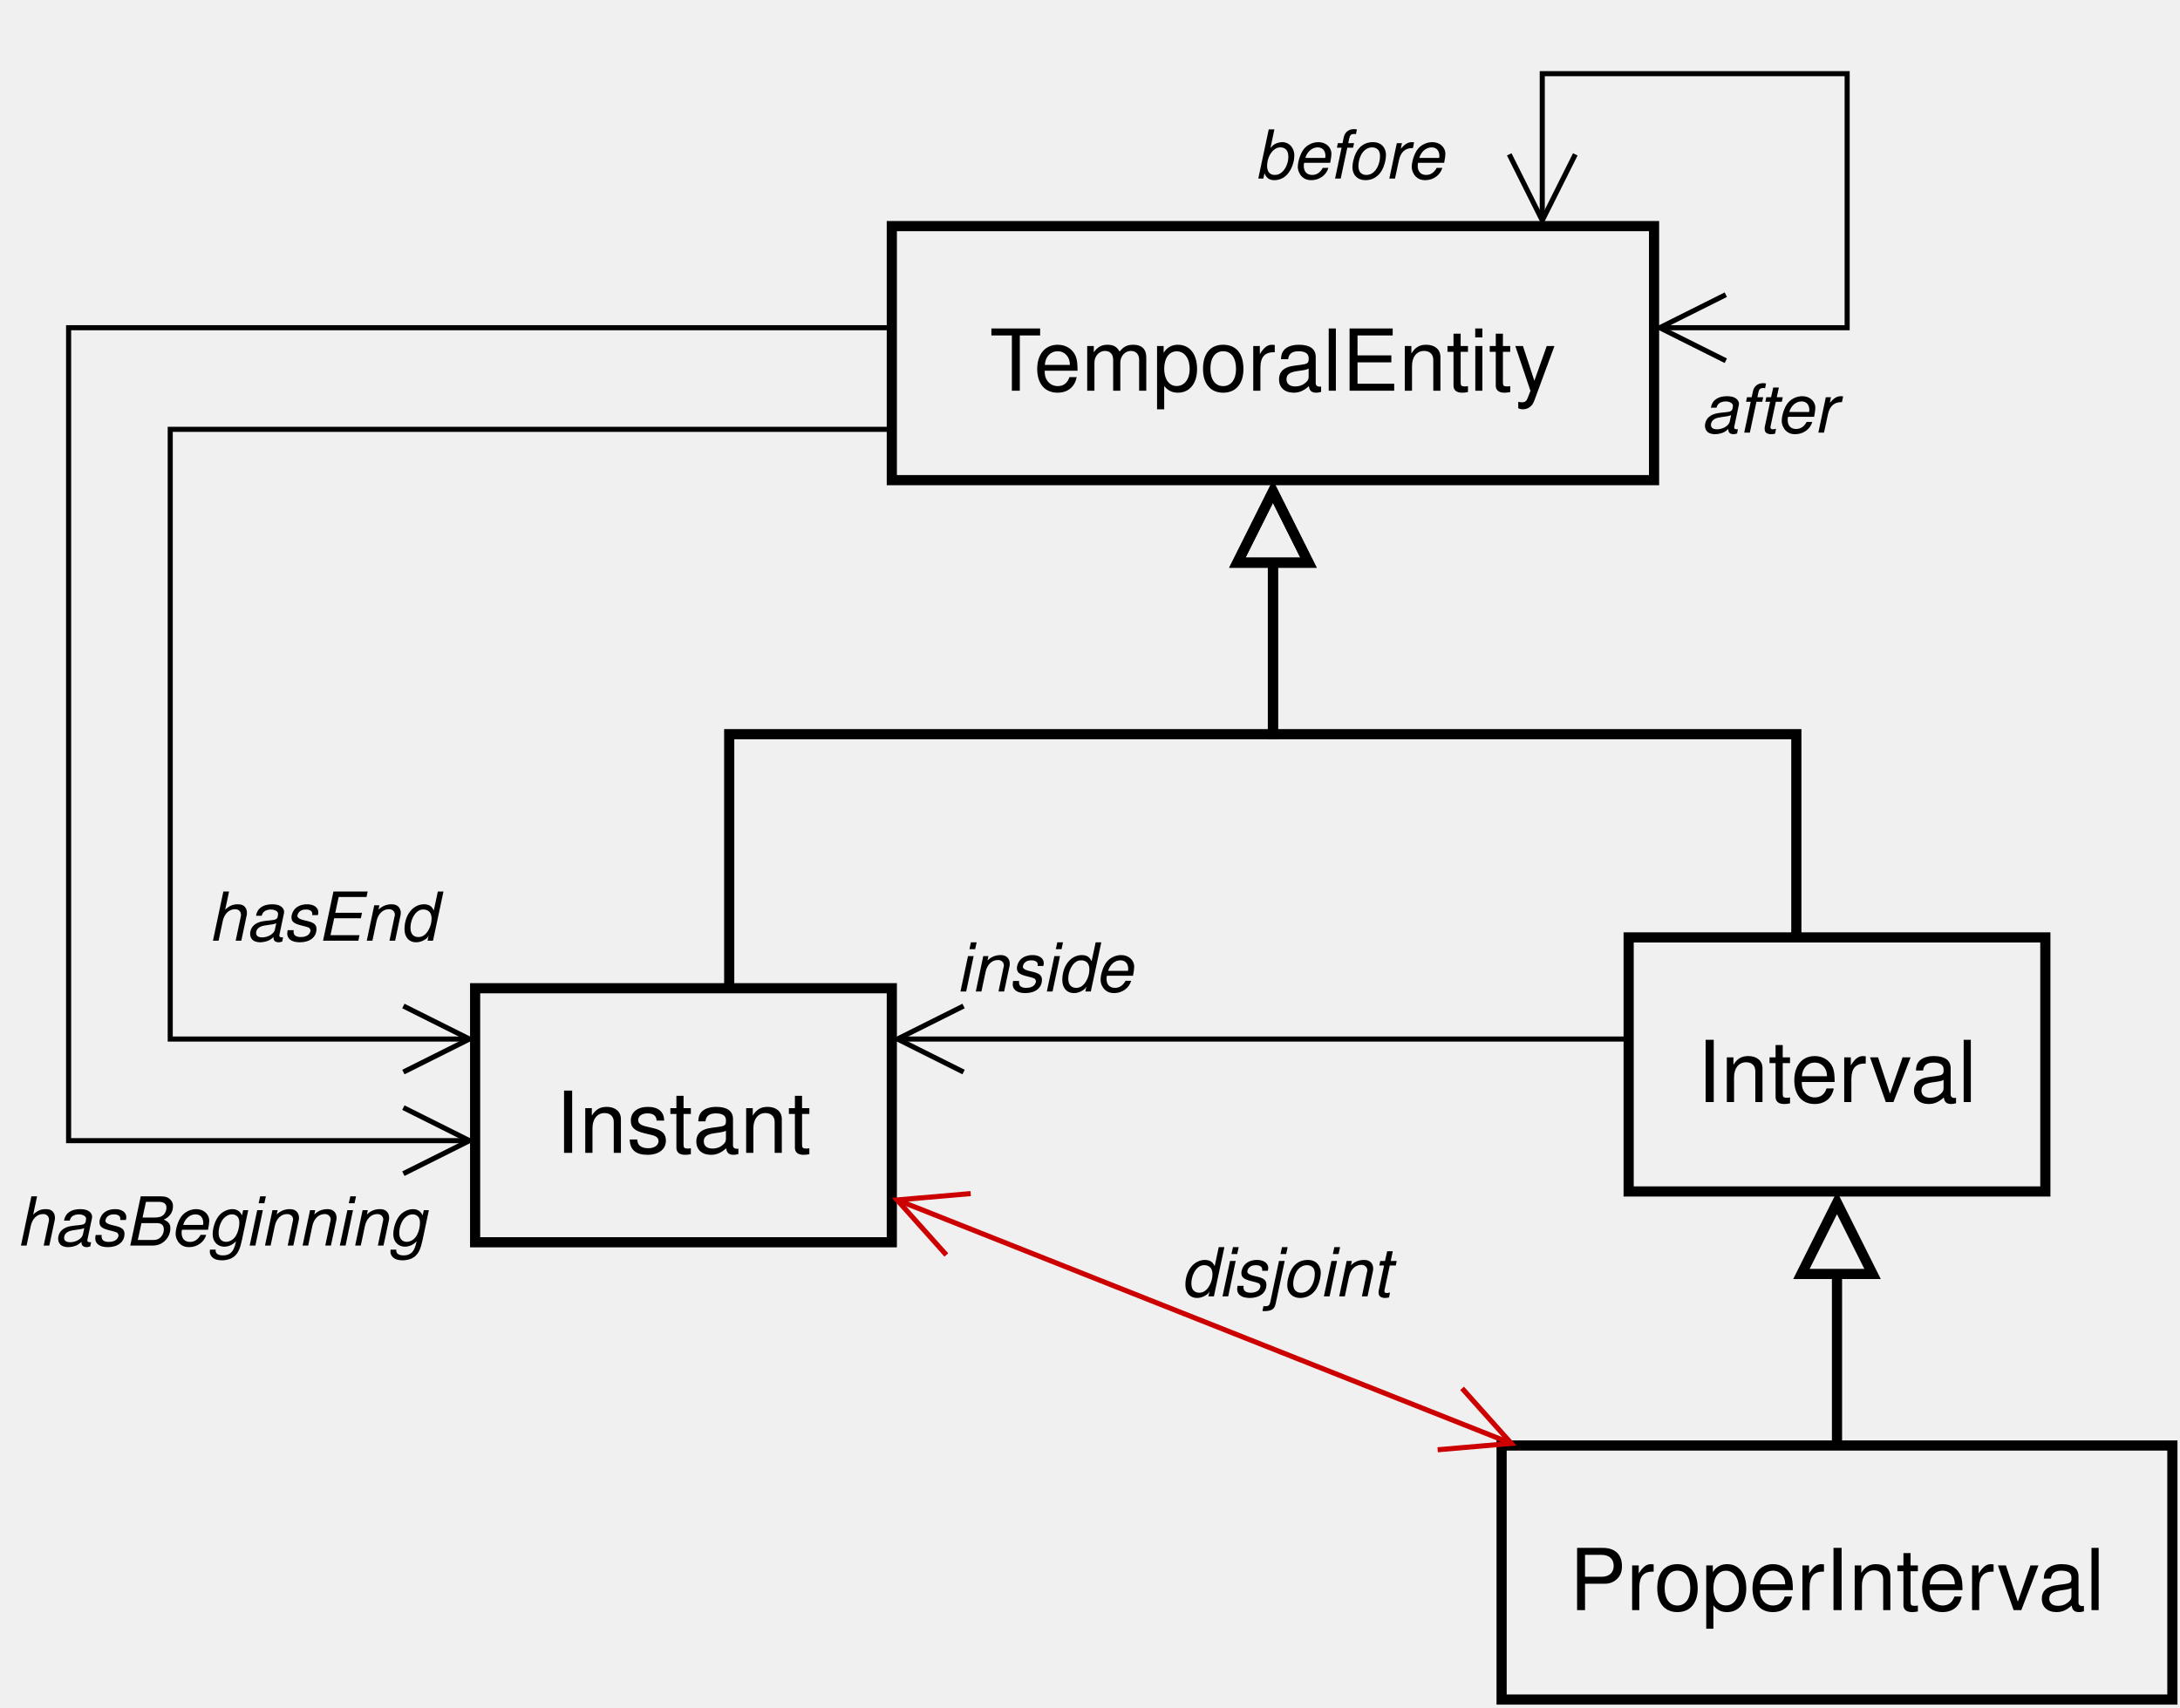
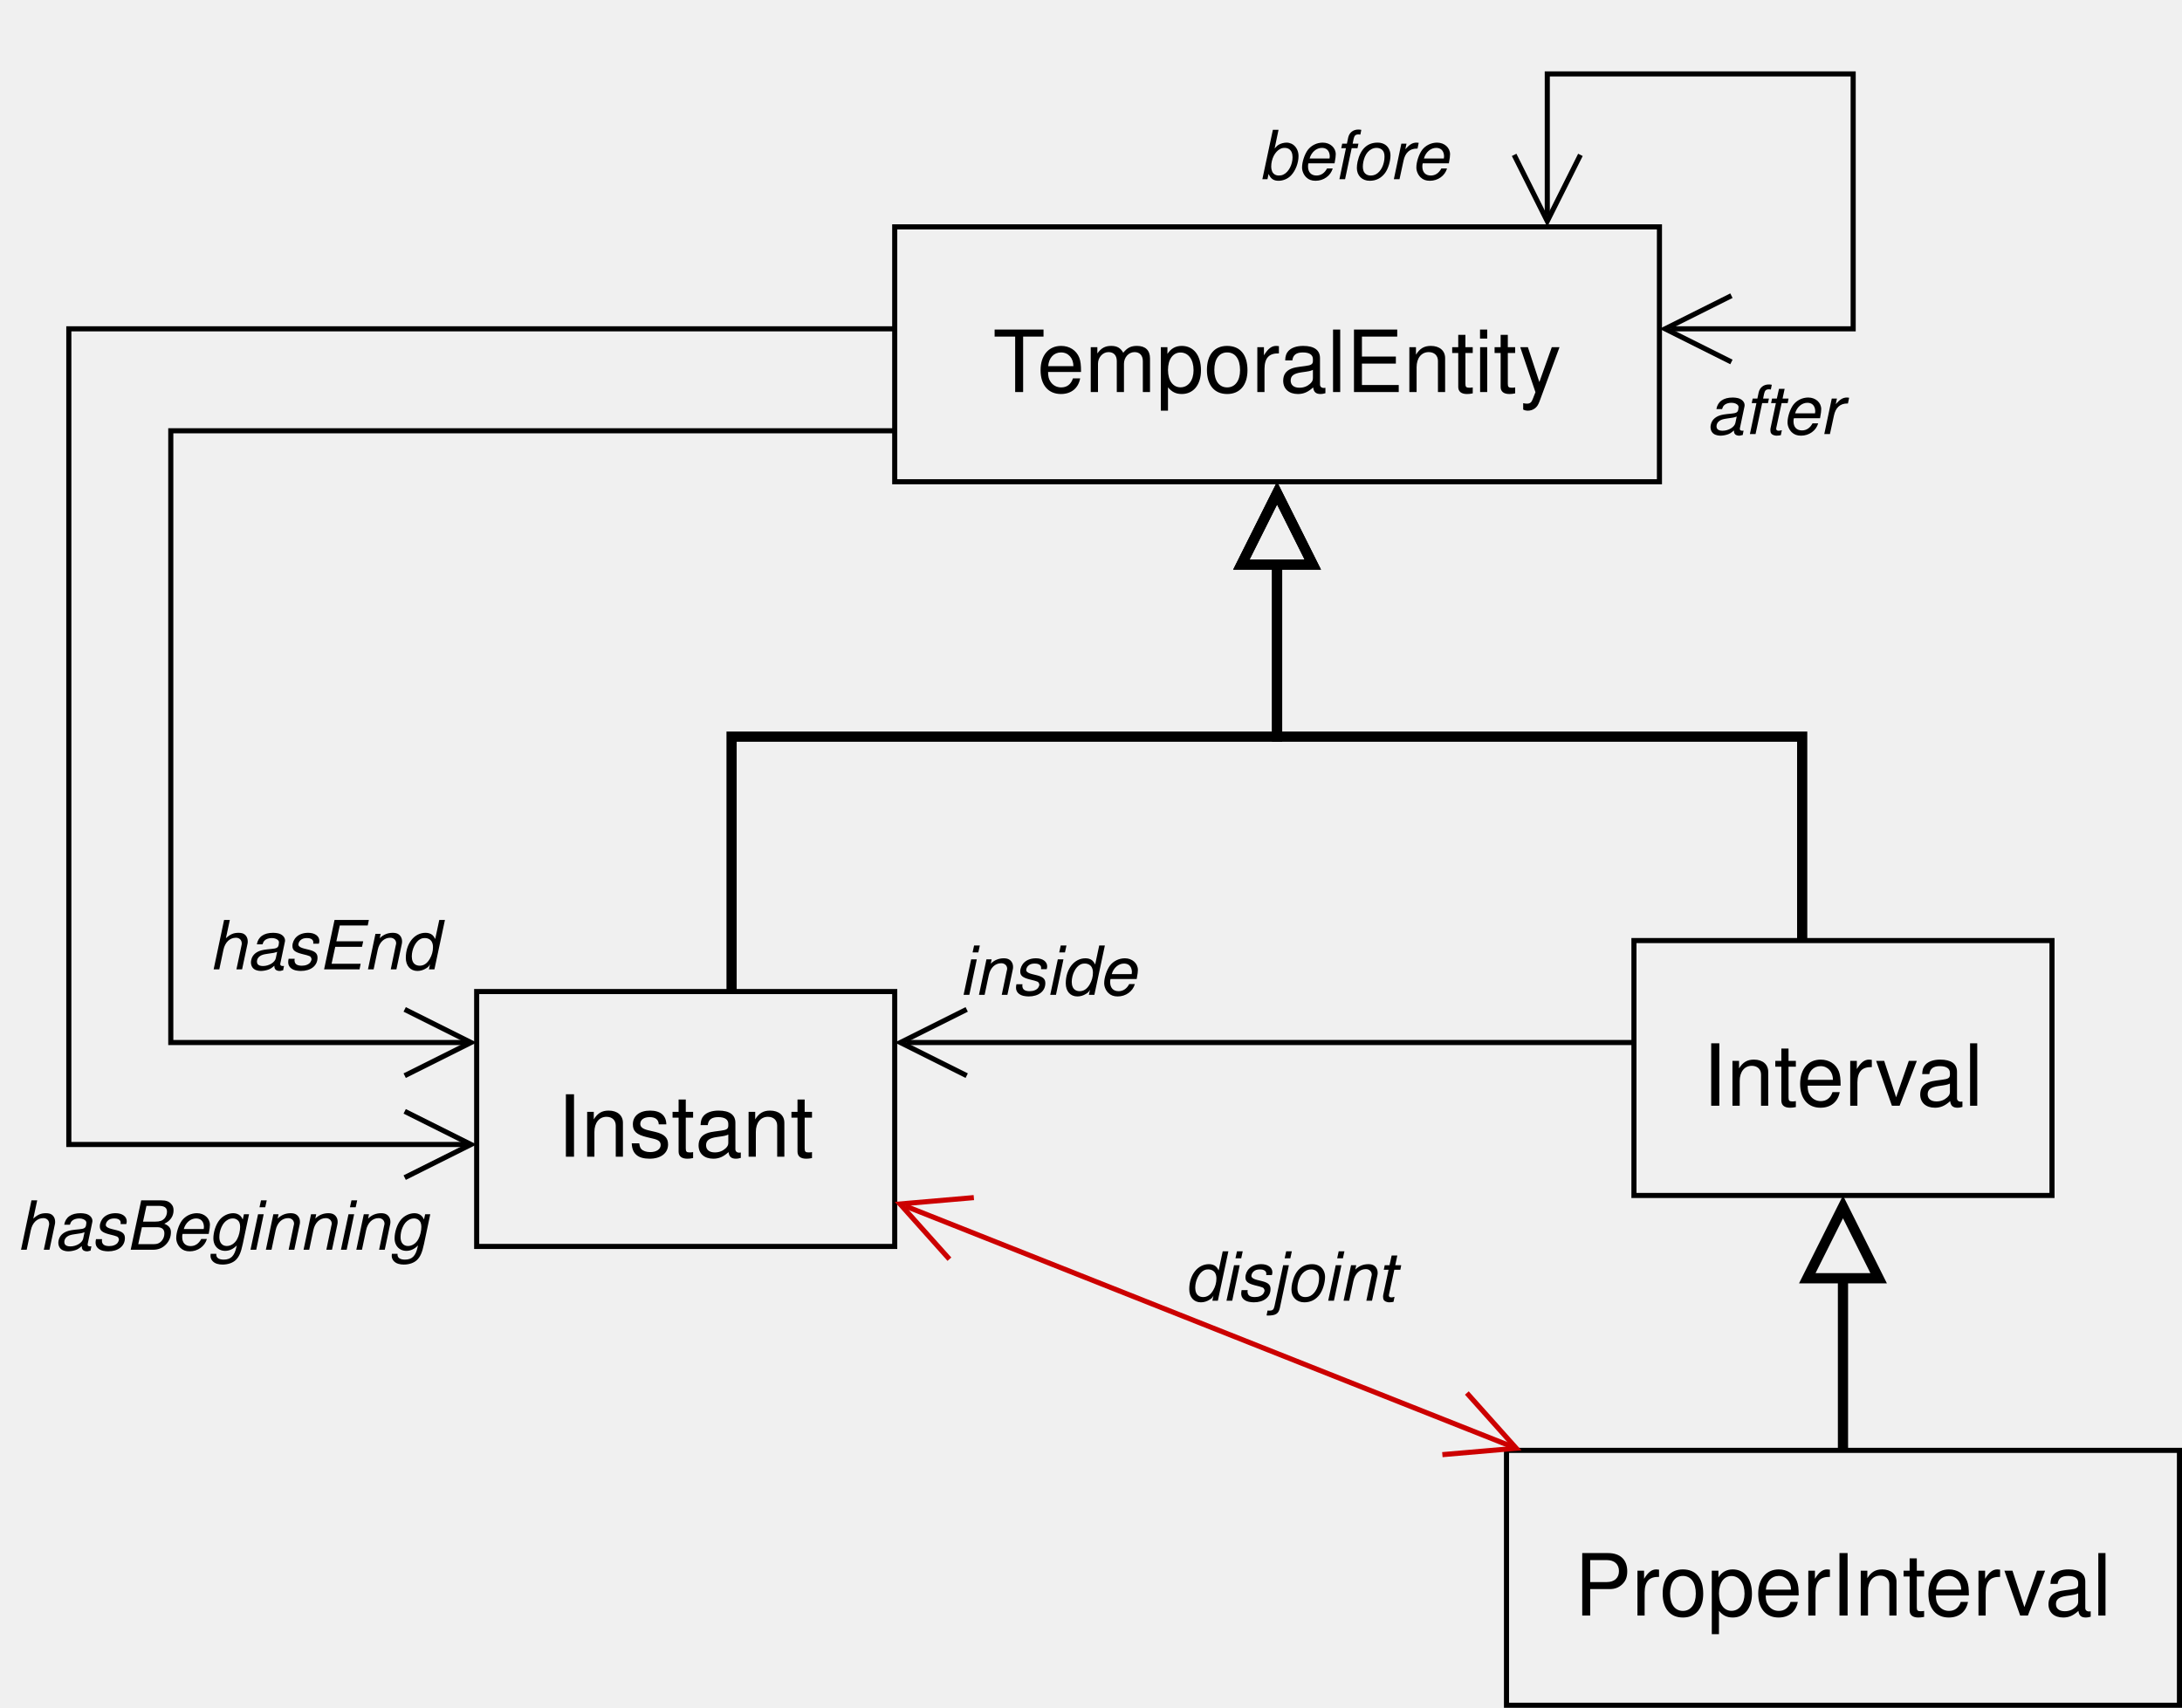
- <svg xmlns="http://www.w3.org/2000/svg" style="background: transparent; background-color: transparent; color-scheme: light dark;" version="1.1" width="429px" height="336px" viewBox="-0.5 -0.5 429 336" content="&lt;mxfile host=&quot;Electron&quot; agent=&quot;Mozilla/5.0 (Windows NT 10.0; Win64; x64) AppleWebKit/537.36 (KHTML, like Gecko) draw.io/28.0.4 Chrome/138.0.72.97 Electron/37.2.1 Safari/537.36&quot; version=&quot;28.0.4&quot;&gt;&#10;  &lt;diagram name=&quot;Page-1&quot; id=&quot;WicZqBydZHBSA76qrlBw&quot;&gt;&#10;    &lt;mxGraphModel dx=&quot;713&quot; dy=&quot;603&quot; grid=&quot;1&quot; gridSize=&quot;10&quot; guides=&quot;1&quot; tooltips=&quot;1&quot; connect=&quot;1&quot; arrows=&quot;1&quot; fold=&quot;1&quot; page=&quot;1&quot; pageScale=&quot;1&quot; pageWidth=&quot;1169&quot; pageHeight=&quot;827&quot; math=&quot;0&quot; shadow=&quot;0&quot;&gt;&#10;      &lt;root&gt;&#10;        &lt;mxCell id=&quot;0&quot; /&gt;&#10;        &lt;mxCell id=&quot;1&quot; parent=&quot;0&quot; /&gt;&#10;        &lt;mxCell id=&quot;1qySDloCK5udCBZs0a1R-1&quot; value=&quot;TemporalEntity&quot; style=&quot;html=1;overflow=block;blockSpacing=1;whiteSpace=wrap;fontSize=16.8;fontColor=default;align=center;spacing=0;strokeOpacity=100;fillColor=none;strokeWidth=2;strokeColor=default;convertToSvg=1;&quot; parent=&quot;1&quot; vertex=&quot;1&quot;&gt;&#10;          &lt;mxGeometry x=&quot;262&quot; y=&quot;140&quot; width=&quot;150&quot; height=&quot;50&quot; as=&quot;geometry&quot; /&gt;&#10;        &lt;/mxCell&gt;&#10;        &lt;mxCell id=&quot;1qySDloCK5udCBZs0a1R-2&quot; value=&quot;Instant&quot; style=&quot;html=1;overflow=block;blockSpacing=1;whiteSpace=wrap;fontSize=16.8;fontColor=default;align=center;spacing=0;strokeOpacity=100;fillColor=none;strokeWidth=2;strokeColor=default;convertToSvg=1;&quot; parent=&quot;1&quot; vertex=&quot;1&quot;&gt;&#10;          &lt;mxGeometry x=&quot;180&quot; y=&quot;290&quot; width=&quot;82&quot; height=&quot;50&quot; as=&quot;geometry&quot; /&gt;&#10;        &lt;/mxCell&gt;&#10;        &lt;mxCell id=&quot;1qySDloCK5udCBZs0a1R-3&quot; value=&quot;&quot; style=&quot;html=1;jettySize=18;whiteSpace=wrap;fontSize=13;strokeColor=default;strokeOpacity=100;fixDash=1;strokeWidth=2;rounded=0;startArrow=none;endArrow=block;lucidId=XvNQ3zJcAKRb;endFill=0;endSize=12;fontColor=default;convertToSvg=1;edgeStyle=orthogonalEdgeStyle;&quot; parent=&quot;1&quot; source=&quot;1qySDloCK5udCBZs0a1R-2&quot; target=&quot;1qySDloCK5udCBZs0a1R-1&quot; edge=&quot;1&quot;&gt;&#10;          &lt;mxGeometry width=&quot;100&quot; height=&quot;100&quot; relative=&quot;1&quot; as=&quot;geometry&quot;&gt;&#10;            &lt;Array as=&quot;points&quot;&gt;&#10;              &lt;mxPoint x=&quot;230&quot; y=&quot;240&quot; /&gt;&#10;              &lt;mxPoint x=&quot;337&quot; y=&quot;240&quot; /&gt;&#10;            &lt;/Array&gt;&#10;            &lt;mxPoint x=&quot;425&quot; y=&quot;380&quot; as=&quot;sourcePoint&quot; /&gt;&#10;            &lt;mxPoint x=&quot;507&quot; y=&quot;300&quot; as=&quot;targetPoint&quot; /&gt;&#10;          &lt;/mxGeometry&gt;&#10;        &lt;/mxCell&gt;&#10;        &lt;mxCell id=&quot;1qySDloCK5udCBZs0a1R-4&quot; value=&quot;Interval&quot; style=&quot;html=1;overflow=block;blockSpacing=1;whiteSpace=wrap;fontSize=16.8;fontColor=default;align=center;spacing=0;strokeOpacity=100;fillColor=none;strokeWidth=2;strokeColor=default;convertToSvg=1;&quot; parent=&quot;1&quot; vertex=&quot;1&quot;&gt;&#10;          &lt;mxGeometry x=&quot;407&quot; y=&quot;280&quot; width=&quot;82&quot; height=&quot;50&quot; as=&quot;geometry&quot; /&gt;&#10;        &lt;/mxCell&gt;&#10;        &lt;mxCell id=&quot;1qySDloCK5udCBZs0a1R-5&quot; value=&quot;ProperInterval&quot; style=&quot;html=1;overflow=block;blockSpacing=1;whiteSpace=wrap;fontSize=16.8;fontColor=default;align=center;spacing=0;strokeOpacity=100;fillColor=none;strokeWidth=2;strokeColor=default;convertToSvg=1;&quot; parent=&quot;1&quot; vertex=&quot;1&quot;&gt;&#10;          &lt;mxGeometry x=&quot;382&quot; y=&quot;380&quot; width=&quot;132&quot; height=&quot;50&quot; as=&quot;geometry&quot; /&gt;&#10;        &lt;/mxCell&gt;&#10;        &lt;mxCell id=&quot;1qySDloCK5udCBZs0a1R-6&quot; value=&quot;&quot; style=&quot;html=1;jettySize=18;whiteSpace=wrap;fontSize=13;strokeColor=default;strokeOpacity=100;fixDash=1;strokeWidth=2;rounded=0;startArrow=none;endArrow=block;lucidId=XvNQ3zJcAKRb;endFill=0;endSize=12;fontColor=default;convertToSvg=1;edgeStyle=orthogonalEdgeStyle;&quot; parent=&quot;1&quot; source=&quot;1qySDloCK5udCBZs0a1R-4&quot; target=&quot;1qySDloCK5udCBZs0a1R-1&quot; edge=&quot;1&quot;&gt;&#10;          &lt;mxGeometry width=&quot;100&quot; height=&quot;100&quot; relative=&quot;1&quot; as=&quot;geometry&quot;&gt;&#10;            &lt;Array as=&quot;points&quot;&gt;&#10;              &lt;mxPoint x=&quot;440&quot; y=&quot;240&quot; /&gt;&#10;              &lt;mxPoint x=&quot;337&quot; y=&quot;240&quot; /&gt;&#10;            &lt;/Array&gt;&#10;            &lt;mxPoint x=&quot;300&quot; y=&quot;610&quot; as=&quot;sourcePoint&quot; /&gt;&#10;            &lt;mxPoint x=&quot;404&quot; y=&quot;480&quot; as=&quot;targetPoint&quot; /&gt;&#10;          &lt;/mxGeometry&gt;&#10;        &lt;/mxCell&gt;&#10;        &lt;mxCell id=&quot;1qySDloCK5udCBZs0a1R-7&quot; value=&quot;&quot; style=&quot;html=1;jettySize=18;whiteSpace=wrap;fontSize=13;strokeColor=default;strokeOpacity=100;fixDash=1;strokeWidth=2;rounded=0;startArrow=none;endArrow=block;lucidId=XvNQ3zJcAKRb;endFill=0;endSize=12;fontColor=default;convertToSvg=1;&quot; parent=&quot;1&quot; source=&quot;1qySDloCK5udCBZs0a1R-5&quot; target=&quot;1qySDloCK5udCBZs0a1R-4&quot; edge=&quot;1&quot;&gt;&#10;          &lt;mxGeometry width=&quot;100&quot; height=&quot;100&quot; relative=&quot;1&quot; as=&quot;geometry&quot;&gt;&#10;            &lt;Array as=&quot;points&quot; /&gt;&#10;            &lt;mxPoint x=&quot;445&quot; y=&quot;440&quot; as=&quot;sourcePoint&quot; /&gt;&#10;            &lt;mxPoint x=&quot;355&quot; y=&quot;620&quot; as=&quot;targetPoint&quot; /&gt;&#10;          &lt;/mxGeometry&gt;&#10;        &lt;/mxCell&gt;&#10;        &lt;mxCell id=&quot;1qySDloCK5udCBZs0a1R-8&quot; value=&quot;&quot; style=&quot;endArrow=open;html=1;rounded=0;endFill=0;endSize=12;strokeWidth=1;edgeStyle=orthogonalEdgeStyle;&quot; parent=&quot;1&quot; source=&quot;1qySDloCK5udCBZs0a1R-1&quot; target=&quot;1qySDloCK5udCBZs0a1R-2&quot; edge=&quot;1&quot;&gt;&#10;          &lt;mxGeometry width=&quot;50&quot; height=&quot;50&quot; relative=&quot;1&quot; as=&quot;geometry&quot;&gt;&#10;            &lt;mxPoint x=&quot;530&quot; y=&quot;520&quot; as=&quot;sourcePoint&quot; /&gt;&#10;            &lt;mxPoint x=&quot;580&quot; y=&quot;470&quot; as=&quot;targetPoint&quot; /&gt;&#10;            &lt;Array as=&quot;points&quot;&gt;&#10;              &lt;mxPoint x=&quot;120&quot; y=&quot;180&quot; /&gt;&#10;              &lt;mxPoint x=&quot;120&quot; y=&quot;300&quot; /&gt;&#10;            &lt;/Array&gt;&#10;          &lt;/mxGeometry&gt;&#10;        &lt;/mxCell&gt;&#10;        &lt;mxCell id=&quot;1qySDloCK5udCBZs0a1R-9&quot; value=&quot;&quot; style=&quot;endArrow=open;html=1;rounded=0;endFill=0;endSize=12;strokeWidth=1;edgeStyle=orthogonalEdgeStyle;&quot; parent=&quot;1&quot; source=&quot;1qySDloCK5udCBZs0a1R-1&quot; target=&quot;1qySDloCK5udCBZs0a1R-2&quot; edge=&quot;1&quot;&gt;&#10;          &lt;mxGeometry width=&quot;50&quot; height=&quot;50&quot; relative=&quot;1&quot; as=&quot;geometry&quot;&gt;&#10;            &lt;mxPoint x=&quot;288&quot; y=&quot;590&quot; as=&quot;sourcePoint&quot; /&gt;&#10;            &lt;mxPoint x=&quot;199&quot; y=&quot;720&quot; as=&quot;targetPoint&quot; /&gt;&#10;            &lt;Array as=&quot;points&quot;&gt;&#10;              &lt;mxPoint x=&quot;100&quot; y=&quot;160&quot; /&gt;&#10;              &lt;mxPoint x=&quot;100&quot; y=&quot;320&quot; /&gt;&#10;            &lt;/Array&gt;&#10;          &lt;/mxGeometry&gt;&#10;        &lt;/mxCell&gt;&#10;        &lt;mxCell id=&quot;1qySDloCK5udCBZs0a1R-10&quot; value=&quot;&quot; style=&quot;endArrow=open;html=1;rounded=0;endFill=0;endSize=12;strokeWidth=1;edgeStyle=orthogonalEdgeStyle;startArrow=open;startFill=0;startSize=12;&quot; parent=&quot;1&quot; source=&quot;1qySDloCK5udCBZs0a1R-1&quot; target=&quot;1qySDloCK5udCBZs0a1R-1&quot; edge=&quot;1&quot;&gt;&#10;          &lt;mxGeometry width=&quot;50&quot; height=&quot;50&quot; relative=&quot;1&quot; as=&quot;geometry&quot;&gt;&#10;            &lt;mxPoint x=&quot;402&quot; y=&quot;690&quot; as=&quot;sourcePoint&quot; /&gt;&#10;            &lt;mxPoint x=&quot;300&quot; y=&quot;840&quot; as=&quot;targetPoint&quot; /&gt;&#10;            &lt;Array as=&quot;points&quot;&gt;&#10;              &lt;mxPoint x=&quot;390&quot; y=&quot;110&quot; /&gt;&#10;              &lt;mxPoint x=&quot;450&quot; y=&quot;110&quot; /&gt;&#10;              &lt;mxPoint x=&quot;450&quot; y=&quot;160&quot; /&gt;&#10;            &lt;/Array&gt;&#10;          &lt;/mxGeometry&gt;&#10;        &lt;/mxCell&gt;&#10;        &lt;mxCell id=&quot;1qySDloCK5udCBZs0a1R-12&quot; value=&quot;before&quot; style=&quot;html=1;overflow=block;blockSpacing=1;whiteSpace=wrap;fontSize=13.3;fontStyle=2;align=center;spacing=3.8;verticalAlign=middle;strokeColor=none;fillOpacity=0;fillColor=#ffffff;dashed=1;fixDash=1;dashPattern=16 6;strokeWidth=2;lucidId=0ZtLoD1I2n68;fontColor=default;convertToSvg=1;&quot; parent=&quot;1&quot; vertex=&quot;1&quot;&gt;&#10;          &lt;mxGeometry x=&quot;322&quot; y=&quot;110&quot; width=&quot;60&quot; height=&quot;30&quot; as=&quot;geometry&quot; /&gt;&#10;        &lt;/mxCell&gt;&#10;        &lt;mxCell id=&quot;1qySDloCK5udCBZs0a1R-13&quot; value=&quot;after&quot; style=&quot;html=1;overflow=block;blockSpacing=1;whiteSpace=wrap;fontSize=13.3;fontStyle=2;align=center;spacing=3.8;verticalAlign=middle;strokeColor=none;fillOpacity=0;fillColor=#ffffff;dashed=1;fixDash=1;dashPattern=16 6;strokeWidth=2;lucidId=0ZtLoD1I2n68;fontColor=default;convertToSvg=1;&quot; parent=&quot;1&quot; vertex=&quot;1&quot;&gt;&#10;          &lt;mxGeometry x=&quot;409.5&quot; y=&quot;160&quot; width=&quot;50&quot; height=&quot;30&quot; as=&quot;geometry&quot; /&gt;&#10;        &lt;/mxCell&gt;&#10;        &lt;mxCell id=&quot;1qySDloCK5udCBZs0a1R-14&quot; value=&quot;hasEnd&quot; style=&quot;html=1;overflow=block;blockSpacing=1;whiteSpace=wrap;fontSize=13.3;fontStyle=2;align=center;spacing=3.8;verticalAlign=middle;strokeColor=none;fillOpacity=0;fillColor=#ffffff;dashed=1;fixDash=1;dashPattern=16 6;strokeWidth=2;lucidId=0ZtLoD1I2n68;fontColor=default;convertToSvg=1;&quot; parent=&quot;1&quot; vertex=&quot;1&quot;&gt;&#10;          &lt;mxGeometry x=&quot;120&quot; y=&quot;260&quot; width=&quot;60&quot; height=&quot;30&quot; as=&quot;geometry&quot; /&gt;&#10;        &lt;/mxCell&gt;&#10;        &lt;mxCell id=&quot;1qySDloCK5udCBZs0a1R-15&quot; value=&quot;hasBeginning&quot; style=&quot;html=1;overflow=block;blockSpacing=1;whiteSpace=wrap;fontSize=13.3;fontStyle=2;align=center;spacing=3.8;verticalAlign=middle;strokeColor=none;fillOpacity=0;fillColor=#ffffff;dashed=1;fixDash=1;dashPattern=16 6;strokeWidth=2;lucidId=0ZtLoD1I2n68;fontColor=default;convertToSvg=1;&quot; parent=&quot;1&quot; vertex=&quot;1&quot;&gt;&#10;          &lt;mxGeometry x=&quot;100&quot; y=&quot;320&quot; width=&quot;60&quot; height=&quot;30&quot; as=&quot;geometry&quot; /&gt;&#10;        &lt;/mxCell&gt;&#10;        &lt;mxCell id=&quot;1qySDloCK5udCBZs0a1R-16&quot; value=&quot;&quot; style=&quot;endArrow=open;html=1;rounded=0;endFill=0;endSize=12;strokeWidth=1;edgeStyle=orthogonalEdgeStyle;&quot; parent=&quot;1&quot; source=&quot;1qySDloCK5udCBZs0a1R-4&quot; target=&quot;1qySDloCK5udCBZs0a1R-2&quot; edge=&quot;1&quot;&gt;&#10;          &lt;mxGeometry width=&quot;50&quot; height=&quot;50&quot; relative=&quot;1&quot; as=&quot;geometry&quot;&gt;&#10;            &lt;mxPoint x=&quot;292.5&quot; y=&quot;520&quot; as=&quot;sourcePoint&quot; /&gt;&#10;            &lt;mxPoint x=&quot;324.5&quot; y=&quot;530&quot; as=&quot;targetPoint&quot; /&gt;&#10;            &lt;Array as=&quot;points&quot;&gt;&#10;              &lt;mxPoint x=&quot;362.5&quot; y=&quot;300&quot; /&gt;&#10;              &lt;mxPoint x=&quot;362.5&quot; y=&quot;300&quot; /&gt;&#10;            &lt;/Array&gt;&#10;          &lt;/mxGeometry&gt;&#10;        &lt;/mxCell&gt;&#10;        &lt;mxCell id=&quot;1qySDloCK5udCBZs0a1R-17&quot; value=&quot;inside&quot; style=&quot;html=1;overflow=block;blockSpacing=1;whiteSpace=wrap;fontSize=13.3;fontStyle=2;align=center;spacing=3.8;verticalAlign=middle;strokeColor=none;fillOpacity=0;fillColor=#ffffff;dashed=1;fixDash=1;dashPattern=16 6;strokeWidth=2;lucidId=0ZtLoD1I2n68;fontColor=default;convertToSvg=1;&quot; parent=&quot;1&quot; vertex=&quot;1&quot;&gt;&#10;          &lt;mxGeometry x=&quot;262&quot; y=&quot;270&quot; width=&quot;60&quot; height=&quot;30&quot; as=&quot;geometry&quot; /&gt;&#10;        &lt;/mxCell&gt;&#10;        &lt;mxCell id=&quot;1qySDloCK5udCBZs0a1R-18&quot; value=&quot;&quot; style=&quot;endArrow=open;html=1;rounded=0;endFill=0;endSize=12;strokeWidth=1;startArrow=open;startFill=0;startSize=12;strokeColor=#CC0000;&quot; parent=&quot;1&quot; source=&quot;1qySDloCK5udCBZs0a1R-5&quot; target=&quot;1qySDloCK5udCBZs0a1R-2&quot; edge=&quot;1&quot;&gt;&#10;          &lt;mxGeometry width=&quot;50&quot; height=&quot;50&quot; relative=&quot;1&quot; as=&quot;geometry&quot;&gt;&#10;            &lt;mxPoint x=&quot;502.5&quot; y=&quot;400&quot; as=&quot;sourcePoint&quot; /&gt;&#10;            &lt;mxPoint x=&quot;312.5&quot; y=&quot;400&quot; as=&quot;targetPoint&quot; /&gt;&#10;          &lt;/mxGeometry&gt;&#10;        &lt;/mxCell&gt;&#10;        &lt;mxCell id=&quot;1qySDloCK5udCBZs0a1R-19&quot; value=&quot;disjoint&quot; style=&quot;html=1;overflow=block;blockSpacing=1;whiteSpace=wrap;fontSize=13.3;fontStyle=2;align=center;spacing=3.8;verticalAlign=middle;strokeColor=none;fillOpacity=0;fillColor=#ffffff;dashed=1;fixDash=1;dashPattern=16 6;strokeWidth=2;lucidId=0ZtLoD1I2n68;fontColor=default;convertToSvg=1;&quot; parent=&quot;1&quot; vertex=&quot;1&quot;&gt;&#10;          &lt;mxGeometry x=&quot;309.5&quot; y=&quot;330&quot; width=&quot;60&quot; height=&quot;30&quot; as=&quot;geometry&quot; /&gt;&#10;        &lt;/mxCell&gt;&#10;      &lt;/root&gt;&#10;    &lt;/mxGraphModel&gt;&#10;  &lt;/diagram&gt;&#10;&lt;/mxfile&gt;&#10;">
+ <svg xmlns="http://www.w3.org/2000/svg" style="background: transparent; background-color: transparent; color-scheme: light dark;" version="1.1" width="428px" height="335px" viewBox="-0.5 -0.5 428 335" content="&lt;mxfile host=&quot;Electron&quot; agent=&quot;Mozilla/5.0 (Windows NT 10.0; Win64; x64) AppleWebKit/537.36 (KHTML, like Gecko) draw.io/28.0.4 Chrome/138.0.72.97 Electron/37.2.1 Safari/537.36&quot; version=&quot;28.0.4&quot;&gt;&#10;  &lt;diagram name=&quot;Page-1&quot; id=&quot;WicZqBydZHBSA76qrlBw&quot;&gt;&#10;    &lt;mxGraphModel dx=&quot;713&quot; dy=&quot;603&quot; grid=&quot;1&quot; gridSize=&quot;10&quot; guides=&quot;1&quot; tooltips=&quot;1&quot; connect=&quot;1&quot; arrows=&quot;1&quot; fold=&quot;1&quot; page=&quot;1&quot; pageScale=&quot;1&quot; pageWidth=&quot;1169&quot; pageHeight=&quot;827&quot; math=&quot;0&quot; shadow=&quot;0&quot;&gt;&#10;      &lt;root&gt;&#10;        &lt;mxCell id=&quot;0&quot; /&gt;&#10;        &lt;mxCell id=&quot;1&quot; parent=&quot;0&quot; /&gt;&#10;        &lt;mxCell id=&quot;1qySDloCK5udCBZs0a1R-1&quot; value=&quot;TemporalEntity&quot; style=&quot;html=1;overflow=block;blockSpacing=1;whiteSpace=wrap;fontSize=16.8;fontColor=default;align=center;spacing=0;strokeOpacity=100;fillColor=none;strokeWidth=1;strokeColor=default;convertToSvg=1;&quot; parent=&quot;1&quot; vertex=&quot;1&quot;&gt;&#10;          &lt;mxGeometry x=&quot;262&quot; y=&quot;140&quot; width=&quot;150&quot; height=&quot;50&quot; as=&quot;geometry&quot; /&gt;&#10;        &lt;/mxCell&gt;&#10;        &lt;mxCell id=&quot;1qySDloCK5udCBZs0a1R-2&quot; value=&quot;Instant&quot; style=&quot;html=1;overflow=block;blockSpacing=1;whiteSpace=wrap;fontSize=16.8;fontColor=default;align=center;spacing=0;strokeOpacity=100;fillColor=none;strokeWidth=1;strokeColor=default;convertToSvg=1;&quot; parent=&quot;1&quot; vertex=&quot;1&quot;&gt;&#10;          &lt;mxGeometry x=&quot;180&quot; y=&quot;290&quot; width=&quot;82&quot; height=&quot;50&quot; as=&quot;geometry&quot; /&gt;&#10;        &lt;/mxCell&gt;&#10;        &lt;mxCell id=&quot;1qySDloCK5udCBZs0a1R-3&quot; value=&quot;&quot; style=&quot;html=1;jettySize=18;whiteSpace=wrap;fontSize=13;strokeColor=default;strokeOpacity=100;fixDash=1;strokeWidth=2;rounded=0;startArrow=none;endArrow=block;lucidId=XvNQ3zJcAKRb;endFill=0;endSize=12;fontColor=default;convertToSvg=1;edgeStyle=orthogonalEdgeStyle;&quot; parent=&quot;1&quot; source=&quot;1qySDloCK5udCBZs0a1R-2&quot; target=&quot;1qySDloCK5udCBZs0a1R-1&quot; edge=&quot;1&quot;&gt;&#10;          &lt;mxGeometry width=&quot;100&quot; height=&quot;100&quot; relative=&quot;1&quot; as=&quot;geometry&quot;&gt;&#10;            &lt;Array as=&quot;points&quot;&gt;&#10;              &lt;mxPoint x=&quot;230&quot; y=&quot;240&quot; /&gt;&#10;              &lt;mxPoint x=&quot;337&quot; y=&quot;240&quot; /&gt;&#10;            &lt;/Array&gt;&#10;            &lt;mxPoint x=&quot;425&quot; y=&quot;380&quot; as=&quot;sourcePoint&quot; /&gt;&#10;            &lt;mxPoint x=&quot;507&quot; y=&quot;300&quot; as=&quot;targetPoint&quot; /&gt;&#10;          &lt;/mxGeometry&gt;&#10;        &lt;/mxCell&gt;&#10;        &lt;mxCell id=&quot;1qySDloCK5udCBZs0a1R-4&quot; value=&quot;Interval&quot; style=&quot;html=1;overflow=block;blockSpacing=1;whiteSpace=wrap;fontSize=16.8;fontColor=default;align=center;spacing=0;strokeOpacity=100;fillColor=none;strokeWidth=1;strokeColor=default;convertToSvg=1;&quot; parent=&quot;1&quot; vertex=&quot;1&quot;&gt;&#10;          &lt;mxGeometry x=&quot;407&quot; y=&quot;280&quot; width=&quot;82&quot; height=&quot;50&quot; as=&quot;geometry&quot; /&gt;&#10;        &lt;/mxCell&gt;&#10;        &lt;mxCell id=&quot;1qySDloCK5udCBZs0a1R-5&quot; value=&quot;ProperInterval&quot; style=&quot;html=1;overflow=block;blockSpacing=1;whiteSpace=wrap;fontSize=16.8;fontColor=default;align=center;spacing=0;strokeOpacity=100;fillColor=none;strokeWidth=1;strokeColor=default;convertToSvg=1;&quot; parent=&quot;1&quot; vertex=&quot;1&quot;&gt;&#10;          &lt;mxGeometry x=&quot;382&quot; y=&quot;380&quot; width=&quot;132&quot; height=&quot;50&quot; as=&quot;geometry&quot; /&gt;&#10;        &lt;/mxCell&gt;&#10;        &lt;mxCell id=&quot;1qySDloCK5udCBZs0a1R-6&quot; value=&quot;&quot; style=&quot;html=1;jettySize=18;whiteSpace=wrap;fontSize=13;strokeColor=default;strokeOpacity=100;fixDash=1;strokeWidth=2;rounded=0;startArrow=none;endArrow=block;lucidId=XvNQ3zJcAKRb;endFill=0;endSize=12;fontColor=default;convertToSvg=1;edgeStyle=orthogonalEdgeStyle;&quot; parent=&quot;1&quot; source=&quot;1qySDloCK5udCBZs0a1R-4&quot; target=&quot;1qySDloCK5udCBZs0a1R-1&quot; edge=&quot;1&quot;&gt;&#10;          &lt;mxGeometry width=&quot;100&quot; height=&quot;100&quot; relative=&quot;1&quot; as=&quot;geometry&quot;&gt;&#10;            &lt;Array as=&quot;points&quot;&gt;&#10;              &lt;mxPoint x=&quot;440&quot; y=&quot;240&quot; /&gt;&#10;              &lt;mxPoint x=&quot;337&quot; y=&quot;240&quot; /&gt;&#10;            &lt;/Array&gt;&#10;            &lt;mxPoint x=&quot;300&quot; y=&quot;610&quot; as=&quot;sourcePoint&quot; /&gt;&#10;            &lt;mxPoint x=&quot;404&quot; y=&quot;480&quot; as=&quot;targetPoint&quot; /&gt;&#10;          &lt;/mxGeometry&gt;&#10;        &lt;/mxCell&gt;&#10;        &lt;mxCell id=&quot;1qySDloCK5udCBZs0a1R-7&quot; value=&quot;&quot; style=&quot;html=1;jettySize=18;whiteSpace=wrap;fontSize=13;strokeColor=default;strokeOpacity=100;fixDash=1;strokeWidth=2;rounded=0;startArrow=none;endArrow=block;lucidId=XvNQ3zJcAKRb;endFill=0;endSize=12;fontColor=default;convertToSvg=1;&quot; parent=&quot;1&quot; source=&quot;1qySDloCK5udCBZs0a1R-5&quot; target=&quot;1qySDloCK5udCBZs0a1R-4&quot; edge=&quot;1&quot;&gt;&#10;          &lt;mxGeometry width=&quot;100&quot; height=&quot;100&quot; relative=&quot;1&quot; as=&quot;geometry&quot;&gt;&#10;            &lt;Array as=&quot;points&quot; /&gt;&#10;            &lt;mxPoint x=&quot;445&quot; y=&quot;440&quot; as=&quot;sourcePoint&quot; /&gt;&#10;            &lt;mxPoint x=&quot;355&quot; y=&quot;620&quot; as=&quot;targetPoint&quot; /&gt;&#10;          &lt;/mxGeometry&gt;&#10;        &lt;/mxCell&gt;&#10;        &lt;mxCell id=&quot;1qySDloCK5udCBZs0a1R-8&quot; value=&quot;&quot; style=&quot;endArrow=open;html=1;rounded=0;endFill=0;endSize=12;strokeWidth=1;edgeStyle=orthogonalEdgeStyle;&quot; parent=&quot;1&quot; source=&quot;1qySDloCK5udCBZs0a1R-1&quot; target=&quot;1qySDloCK5udCBZs0a1R-2&quot; edge=&quot;1&quot;&gt;&#10;          &lt;mxGeometry width=&quot;50&quot; height=&quot;50&quot; relative=&quot;1&quot; as=&quot;geometry&quot;&gt;&#10;            &lt;mxPoint x=&quot;530&quot; y=&quot;520&quot; as=&quot;sourcePoint&quot; /&gt;&#10;            &lt;mxPoint x=&quot;580&quot; y=&quot;470&quot; as=&quot;targetPoint&quot; /&gt;&#10;            &lt;Array as=&quot;points&quot;&gt;&#10;              &lt;mxPoint x=&quot;120&quot; y=&quot;180&quot; /&gt;&#10;              &lt;mxPoint x=&quot;120&quot; y=&quot;300&quot; /&gt;&#10;            &lt;/Array&gt;&#10;          &lt;/mxGeometry&gt;&#10;        &lt;/mxCell&gt;&#10;        &lt;mxCell id=&quot;1qySDloCK5udCBZs0a1R-9&quot; value=&quot;&quot; style=&quot;endArrow=open;html=1;rounded=0;endFill=0;endSize=12;strokeWidth=1;edgeStyle=orthogonalEdgeStyle;&quot; parent=&quot;1&quot; source=&quot;1qySDloCK5udCBZs0a1R-1&quot; target=&quot;1qySDloCK5udCBZs0a1R-2&quot; edge=&quot;1&quot;&gt;&#10;          &lt;mxGeometry width=&quot;50&quot; height=&quot;50&quot; relative=&quot;1&quot; as=&quot;geometry&quot;&gt;&#10;            &lt;mxPoint x=&quot;288&quot; y=&quot;590&quot; as=&quot;sourcePoint&quot; /&gt;&#10;            &lt;mxPoint x=&quot;199&quot; y=&quot;720&quot; as=&quot;targetPoint&quot; /&gt;&#10;            &lt;Array as=&quot;points&quot;&gt;&#10;              &lt;mxPoint x=&quot;100&quot; y=&quot;160&quot; /&gt;&#10;              &lt;mxPoint x=&quot;100&quot; y=&quot;320&quot; /&gt;&#10;            &lt;/Array&gt;&#10;          &lt;/mxGeometry&gt;&#10;        &lt;/mxCell&gt;&#10;        &lt;mxCell id=&quot;1qySDloCK5udCBZs0a1R-10&quot; value=&quot;&quot; style=&quot;endArrow=open;html=1;rounded=0;endFill=0;endSize=12;strokeWidth=1;edgeStyle=orthogonalEdgeStyle;startArrow=open;startFill=0;startSize=12;&quot; parent=&quot;1&quot; source=&quot;1qySDloCK5udCBZs0a1R-1&quot; target=&quot;1qySDloCK5udCBZs0a1R-1&quot; edge=&quot;1&quot;&gt;&#10;          &lt;mxGeometry width=&quot;50&quot; height=&quot;50&quot; relative=&quot;1&quot; as=&quot;geometry&quot;&gt;&#10;            &lt;mxPoint x=&quot;402&quot; y=&quot;690&quot; as=&quot;sourcePoint&quot; /&gt;&#10;            &lt;mxPoint x=&quot;300&quot; y=&quot;840&quot; as=&quot;targetPoint&quot; /&gt;&#10;            &lt;Array as=&quot;points&quot;&gt;&#10;              &lt;mxPoint x=&quot;390&quot; y=&quot;110&quot; /&gt;&#10;              &lt;mxPoint x=&quot;450&quot; y=&quot;110&quot; /&gt;&#10;              &lt;mxPoint x=&quot;450&quot; y=&quot;160&quot; /&gt;&#10;            &lt;/Array&gt;&#10;          &lt;/mxGeometry&gt;&#10;        &lt;/mxCell&gt;&#10;        &lt;mxCell id=&quot;1qySDloCK5udCBZs0a1R-12&quot; value=&quot;before&quot; style=&quot;html=1;overflow=block;blockSpacing=1;whiteSpace=wrap;fontSize=13.3;fontStyle=2;align=center;spacing=3.8;verticalAlign=middle;strokeColor=none;fillOpacity=0;fillColor=#ffffff;dashed=1;fixDash=1;dashPattern=16 6;strokeWidth=2;lucidId=0ZtLoD1I2n68;fontColor=default;convertToSvg=1;&quot; parent=&quot;1&quot; vertex=&quot;1&quot;&gt;&#10;          &lt;mxGeometry x=&quot;322&quot; y=&quot;110&quot; width=&quot;60&quot; height=&quot;30&quot; as=&quot;geometry&quot; /&gt;&#10;        &lt;/mxCell&gt;&#10;        &lt;mxCell id=&quot;1qySDloCK5udCBZs0a1R-13&quot; value=&quot;after&quot; style=&quot;html=1;overflow=block;blockSpacing=1;whiteSpace=wrap;fontSize=13.3;fontStyle=2;align=center;spacing=3.8;verticalAlign=middle;strokeColor=none;fillOpacity=0;fillColor=#ffffff;dashed=1;fixDash=1;dashPattern=16 6;strokeWidth=2;lucidId=0ZtLoD1I2n68;fontColor=default;convertToSvg=1;&quot; parent=&quot;1&quot; vertex=&quot;1&quot;&gt;&#10;          &lt;mxGeometry x=&quot;409.5&quot; y=&quot;160&quot; width=&quot;50&quot; height=&quot;30&quot; as=&quot;geometry&quot; /&gt;&#10;        &lt;/mxCell&gt;&#10;        &lt;mxCell id=&quot;1qySDloCK5udCBZs0a1R-14&quot; value=&quot;hasEnd&quot; style=&quot;html=1;overflow=block;blockSpacing=1;whiteSpace=wrap;fontSize=13.3;fontStyle=2;align=center;spacing=3.8;verticalAlign=middle;strokeColor=none;fillOpacity=0;fillColor=#ffffff;dashed=1;fixDash=1;dashPattern=16 6;strokeWidth=2;lucidId=0ZtLoD1I2n68;fontColor=default;convertToSvg=1;&quot; parent=&quot;1&quot; vertex=&quot;1&quot;&gt;&#10;          &lt;mxGeometry x=&quot;120&quot; y=&quot;265&quot; width=&quot;60&quot; height=&quot;30&quot; as=&quot;geometry&quot; /&gt;&#10;        &lt;/mxCell&gt;&#10;        &lt;mxCell id=&quot;1qySDloCK5udCBZs0a1R-15&quot; value=&quot;hasBeginning&quot; style=&quot;html=1;overflow=block;blockSpacing=1;whiteSpace=wrap;fontSize=13.3;fontStyle=2;align=center;spacing=3.8;verticalAlign=middle;strokeColor=none;fillOpacity=0;fillColor=#ffffff;dashed=1;fixDash=1;dashPattern=16 6;strokeWidth=2;lucidId=0ZtLoD1I2n68;fontColor=default;convertToSvg=1;&quot; parent=&quot;1&quot; vertex=&quot;1&quot;&gt;&#10;          &lt;mxGeometry x=&quot;100&quot; y=&quot;320&quot; width=&quot;60&quot; height=&quot;30&quot; as=&quot;geometry&quot; /&gt;&#10;        &lt;/mxCell&gt;&#10;        &lt;mxCell id=&quot;1qySDloCK5udCBZs0a1R-16&quot; value=&quot;&quot; style=&quot;endArrow=open;html=1;rounded=0;endFill=0;endSize=12;strokeWidth=1;edgeStyle=orthogonalEdgeStyle;&quot; parent=&quot;1&quot; source=&quot;1qySDloCK5udCBZs0a1R-4&quot; target=&quot;1qySDloCK5udCBZs0a1R-2&quot; edge=&quot;1&quot;&gt;&#10;          &lt;mxGeometry width=&quot;50&quot; height=&quot;50&quot; relative=&quot;1&quot; as=&quot;geometry&quot;&gt;&#10;            &lt;mxPoint x=&quot;292.5&quot; y=&quot;520&quot; as=&quot;sourcePoint&quot; /&gt;&#10;            &lt;mxPoint x=&quot;324.5&quot; y=&quot;530&quot; as=&quot;targetPoint&quot; /&gt;&#10;            &lt;Array as=&quot;points&quot;&gt;&#10;              &lt;mxPoint x=&quot;362.5&quot; y=&quot;300&quot; /&gt;&#10;              &lt;mxPoint x=&quot;362.5&quot; y=&quot;300&quot; /&gt;&#10;            &lt;/Array&gt;&#10;          &lt;/mxGeometry&gt;&#10;        &lt;/mxCell&gt;&#10;        &lt;mxCell id=&quot;1qySDloCK5udCBZs0a1R-17&quot; value=&quot;inside&quot; style=&quot;html=1;overflow=block;blockSpacing=1;whiteSpace=wrap;fontSize=13.3;fontStyle=2;align=center;spacing=3.8;verticalAlign=middle;strokeColor=none;fillOpacity=0;fillColor=#ffffff;dashed=1;fixDash=1;dashPattern=16 6;strokeWidth=2;lucidId=0ZtLoD1I2n68;fontColor=default;convertToSvg=1;&quot; parent=&quot;1&quot; vertex=&quot;1&quot;&gt;&#10;          &lt;mxGeometry x=&quot;262&quot; y=&quot;270&quot; width=&quot;60&quot; height=&quot;30&quot; as=&quot;geometry&quot; /&gt;&#10;        &lt;/mxCell&gt;&#10;        &lt;mxCell id=&quot;1qySDloCK5udCBZs0a1R-18&quot; value=&quot;&quot; style=&quot;endArrow=open;html=1;rounded=0;endFill=0;endSize=12;strokeWidth=1;startArrow=open;startFill=0;startSize=12;strokeColor=#CC0000;&quot; parent=&quot;1&quot; source=&quot;1qySDloCK5udCBZs0a1R-5&quot; target=&quot;1qySDloCK5udCBZs0a1R-2&quot; edge=&quot;1&quot;&gt;&#10;          &lt;mxGeometry width=&quot;50&quot; height=&quot;50&quot; relative=&quot;1&quot; as=&quot;geometry&quot;&gt;&#10;            &lt;mxPoint x=&quot;502.5&quot; y=&quot;400&quot; as=&quot;sourcePoint&quot; /&gt;&#10;            &lt;mxPoint x=&quot;312.5&quot; y=&quot;400&quot; as=&quot;targetPoint&quot; /&gt;&#10;          &lt;/mxGeometry&gt;&#10;        &lt;/mxCell&gt;&#10;        &lt;mxCell id=&quot;1qySDloCK5udCBZs0a1R-19&quot; value=&quot;disjoint&quot; style=&quot;html=1;overflow=block;blockSpacing=1;whiteSpace=wrap;fontSize=13.3;fontStyle=2;align=center;spacing=3.8;verticalAlign=middle;strokeColor=none;fillOpacity=0;fillColor=#ffffff;dashed=1;fixDash=1;dashPattern=16 6;strokeWidth=2;lucidId=0ZtLoD1I2n68;fontColor=default;convertToSvg=1;&quot; parent=&quot;1&quot; vertex=&quot;1&quot;&gt;&#10;          &lt;mxGeometry x=&quot;309.5&quot; y=&quot;330&quot; width=&quot;60&quot; height=&quot;30&quot; as=&quot;geometry&quot; /&gt;&#10;        &lt;/mxCell&gt;&#10;      &lt;/root&gt;&#10;    &lt;/mxGraphModel&gt;&#10;  &lt;/diagram&gt;&#10;&lt;/mxfile&gt;&#10;">
  <defs />
  <g>
    <g data-cell-id="0">
      <g data-cell-id="1">
        <g data-cell-id="1qySDloCK5udCBZs0a1R-1">
          <g>
-             <rect x="175" y="44" width="150" height="50" fill="none" stroke="#000000" stroke-width="2" pointer-events="all" style="stroke: light-dark(rgb(0, 0, 0), rgb(255, 255, 255));" />
+             <rect x="175" y="44" width="150" height="50" fill="none" stroke="#000000" pointer-events="all" style="stroke: light-dark(rgb(0, 0, 0), rgb(255, 255, 255));" />
          </g>
          <g>
            <g fill="#000000" font-family="Helvetica" text-anchor="middle" font-size="16.8px" style="fill: light-dark(rgb(0, 0, 0), rgb(255, 255, 255));">
              <text x="250" y="76.4">
                <tspan>TemporalEntity</tspan>
              </text>
            </g>
          </g>
        </g>
        <g data-cell-id="1qySDloCK5udCBZs0a1R-2">
          <g>
-             <rect x="93" y="194" width="82" height="50" fill="none" stroke="#000000" stroke-width="2" pointer-events="all" style="stroke: light-dark(rgb(0, 0, 0), rgb(255, 255, 255));" />
+             <rect x="93" y="194" width="82" height="50" fill="none" stroke="#000000" pointer-events="all" style="stroke: light-dark(rgb(0, 0, 0), rgb(255, 255, 255));" />
          </g>
          <g>
            <g fill="#000000" font-family="Helvetica" text-anchor="middle" font-size="16.8px" style="fill: light-dark(rgb(0, 0, 0), rgb(255, 255, 255));">
              <text x="134" y="226.4">
                <tspan>Instant</tspan>
              </text>
            </g>
          </g>
        </g>
        <g data-cell-id="1qySDloCK5udCBZs0a1R-3">
          <g>
            <path d="M 143 194 L 143 144 L 250 144 L 250 110.24" fill="none" stroke="#000000" stroke-width="2" stroke-miterlimit="10" pointer-events="stroke" style="stroke: light-dark(rgb(0, 0, 0), rgb(255, 255, 255));" />
            <path d="M 250 96.24 L 257 110.24 L 243 110.24 Z" fill="none" stroke="#000000" stroke-width="2" stroke-miterlimit="10" pointer-events="all" style="stroke: light-dark(rgb(0, 0, 0), rgb(255, 255, 255));" />
          </g>
        </g>
        <g data-cell-id="1qySDloCK5udCBZs0a1R-4">
          <g>
-             <rect x="320" y="184" width="82" height="50" fill="none" stroke="#000000" stroke-width="2" pointer-events="all" style="stroke: light-dark(rgb(0, 0, 0), rgb(255, 255, 255));" />
+             <rect x="320" y="184" width="82" height="50" fill="none" stroke="#000000" pointer-events="all" style="stroke: light-dark(rgb(0, 0, 0), rgb(255, 255, 255));" />
          </g>
          <g>
            <g fill="#000000" font-family="Helvetica" text-anchor="middle" font-size="16.8px" style="fill: light-dark(rgb(0, 0, 0), rgb(255, 255, 255));">
              <text x="361" y="216.4">
                <tspan>Interval</tspan>
              </text>
            </g>
          </g>
        </g>
        <g data-cell-id="1qySDloCK5udCBZs0a1R-5">
          <g>
-             <rect x="295" y="284" width="132" height="50" fill="none" stroke="#000000" stroke-width="2" pointer-events="all" style="stroke: light-dark(rgb(0, 0, 0), rgb(255, 255, 255));" />
+             <rect x="295" y="284" width="132" height="50" fill="none" stroke="#000000" pointer-events="all" style="stroke: light-dark(rgb(0, 0, 0), rgb(255, 255, 255));" />
          </g>
          <g>
            <g fill="#000000" font-family="Helvetica" text-anchor="middle" font-size="16.8px" style="fill: light-dark(rgb(0, 0, 0), rgb(255, 255, 255));">
              <text x="361" y="316.4">
                <tspan>ProperInterval</tspan>
              </text>
            </g>
          </g>
        </g>
        <g data-cell-id="1qySDloCK5udCBZs0a1R-6">
          <g>
            <path d="M 353 184 L 353 144 L 250 144 L 250 110.24" fill="none" stroke="#000000" stroke-width="2" stroke-miterlimit="10" pointer-events="stroke" style="stroke: light-dark(rgb(0, 0, 0), rgb(255, 255, 255));" />
            <path d="M 250 96.24 L 257 110.24 L 243 110.24 Z" fill="none" stroke="#000000" stroke-width="2" stroke-miterlimit="10" pointer-events="all" style="stroke: light-dark(rgb(0, 0, 0), rgb(255, 255, 255));" />
          </g>
        </g>
        <g data-cell-id="1qySDloCK5udCBZs0a1R-7">
          <g>
            <path d="M 361 284 L 361 250.24" fill="none" stroke="#000000" stroke-width="2" stroke-miterlimit="10" pointer-events="stroke" style="stroke: light-dark(rgb(0, 0, 0), rgb(255, 255, 255));" />
            <path d="M 361 236.24 L 368 250.24 L 354 250.24 Z" fill="none" stroke="#000000" stroke-width="2" stroke-miterlimit="10" pointer-events="all" style="stroke: light-dark(rgb(0, 0, 0), rgb(255, 255, 255));" />
          </g>
        </g>
        <g data-cell-id="1qySDloCK5udCBZs0a1R-8">
          <g>
            <path d="M 175 84 L 33 84 L 33 204 L 90.76 204" fill="none" stroke="#000000" stroke-miterlimit="10" pointer-events="stroke" style="stroke: light-dark(rgb(0, 0, 0), rgb(255, 255, 255));" />
            <path d="M 78.88 210.5 L 91.88 204 L 78.88 197.5" fill="none" stroke="#000000" stroke-miterlimit="10" pointer-events="all" style="stroke: light-dark(rgb(0, 0, 0), rgb(255, 255, 255));" />
          </g>
        </g>
        <g data-cell-id="1qySDloCK5udCBZs0a1R-9">
          <g>
            <path d="M 175 64 L 13 64 L 13 224 L 90.76 224" fill="none" stroke="#000000" stroke-miterlimit="10" pointer-events="stroke" style="stroke: light-dark(rgb(0, 0, 0), rgb(255, 255, 255));" />
            <path d="M 78.88 230.5 L 91.88 224 L 78.88 217.5" fill="none" stroke="#000000" stroke-miterlimit="10" pointer-events="all" style="stroke: light-dark(rgb(0, 0, 0), rgb(255, 255, 255));" />
          </g>
        </g>
        <g data-cell-id="1qySDloCK5udCBZs0a1R-10">
          <g>
            <path d="M 303 41.76 L 303 14 L 363 14 L 363 64 L 327.24 64" fill="none" stroke="#000000" stroke-miterlimit="10" pointer-events="stroke" style="stroke: light-dark(rgb(0, 0, 0), rgb(255, 255, 255));" />
            <path d="M 296.5 29.88 L 303 42.88 L 309.5 29.88" fill="none" stroke="#000000" stroke-miterlimit="10" pointer-events="all" style="stroke: light-dark(rgb(0, 0, 0), rgb(255, 255, 255));" />
            <path d="M 339.12 57.5 L 326.12 64 L 339.12 70.5" fill="none" stroke="#000000" stroke-miterlimit="10" pointer-events="all" style="stroke: light-dark(rgb(0, 0, 0), rgb(255, 255, 255));" />
          </g>
        </g>
        <g data-cell-id="1qySDloCK5udCBZs0a1R-12">
          <g>
            <rect x="235" y="14" width="60" height="30" fill-opacity="0" fill="#ffffff" stroke="none" pointer-events="all" style="fill: rgb(255, 255, 255);" />
          </g>
          <g>
            <g fill="#000000" font-family="Helvetica" font-style="italic" text-anchor="middle" font-size="13.3px" style="fill: light-dark(rgb(0, 0, 0), rgb(255, 255, 255));">
              <text x="265" y="34.65">
                <tspan>before</tspan>
              </text>
            </g>
          </g>
        </g>
        <g data-cell-id="1qySDloCK5udCBZs0a1R-13">
          <g>
            <rect x="322.5" y="64" width="50" height="30" fill-opacity="0" fill="#ffffff" stroke="none" pointer-events="all" style="fill: rgb(255, 255, 255);" />
          </g>
          <g>
            <g fill="#000000" font-family="Helvetica" font-style="italic" text-anchor="middle" font-size="13.3px" style="fill: light-dark(rgb(0, 0, 0), rgb(255, 255, 255));">
              <text x="347.5" y="84.65">
                <tspan>after</tspan>
              </text>
            </g>
          </g>
        </g>
        <g data-cell-id="1qySDloCK5udCBZs0a1R-14">
          <g>
-             <rect x="33" y="164" width="60" height="30" fill-opacity="0" fill="#ffffff" stroke="none" pointer-events="all" style="fill: rgb(255, 255, 255);" />
+             <rect x="33" y="169" width="60" height="30" fill-opacity="0" fill="#ffffff" stroke="none" pointer-events="all" style="fill: rgb(255, 255, 255);" />
          </g>
          <g>
            <g fill="#000000" font-family="Helvetica" font-style="italic" text-anchor="middle" font-size="13.3px" style="fill: light-dark(rgb(0, 0, 0), rgb(255, 255, 255));">
-               <text x="63" y="184.65">
+               <text x="63" y="189.65">
                <tspan>hasEnd</tspan>
              </text>
            </g>
          </g>
        </g>
        <g data-cell-id="1qySDloCK5udCBZs0a1R-15">
          <g>
            <rect x="13" y="224" width="60" height="30" fill-opacity="0" fill="#ffffff" stroke="none" pointer-events="all" style="fill: rgb(255, 255, 255);" />
          </g>
          <g>
            <g fill="#000000" font-family="Helvetica" font-style="italic" text-anchor="middle" font-size="13.3px" style="fill: light-dark(rgb(0, 0, 0), rgb(255, 255, 255));">
              <text x="43" y="244.65">
                <tspan>hasBeginning</tspan>
              </text>
            </g>
          </g>
        </g>
        <g data-cell-id="1qySDloCK5udCBZs0a1R-16">
          <g>
            <path d="M 320 204 L 275.5 204 L 177.24 204" fill="none" stroke="#000000" stroke-miterlimit="10" pointer-events="stroke" style="stroke: light-dark(rgb(0, 0, 0), rgb(255, 255, 255));" />
            <path d="M 189.12 197.5 L 176.12 204 L 189.12 210.5" fill="none" stroke="#000000" stroke-miterlimit="10" pointer-events="all" style="stroke: light-dark(rgb(0, 0, 0), rgb(255, 255, 255));" />
          </g>
        </g>
        <g data-cell-id="1qySDloCK5udCBZs0a1R-17">
          <g>
            <rect x="175" y="174" width="60" height="30" fill-opacity="0" fill="#ffffff" stroke="none" pointer-events="all" style="fill: rgb(255, 255, 255);" />
          </g>
          <g>
            <g fill="#000000" font-family="Helvetica" font-style="italic" text-anchor="middle" font-size="13.3px" style="fill: light-dark(rgb(0, 0, 0), rgb(255, 255, 255));">
              <text x="205" y="194.65">
                <tspan>inside</tspan>
              </text>
            </g>
          </g>
        </g>
        <g data-cell-id="1qySDloCK5udCBZs0a1R-18">
          <g>
            <path d="M 295.87 283.18 L 177.08 236.08" fill="none" stroke="#cc0000" stroke-miterlimit="10" pointer-events="stroke" style="stroke: rgb(204, 0, 0);" />
            <path d="M 282.42 284.84 L 296.91 283.59 L 287.22 272.75" fill="none" stroke="#cc0000" stroke-miterlimit="10" pointer-events="all" style="stroke: rgb(204, 0, 0);" />
            <path d="M 190.52 234.42 L 176.04 235.67 L 185.73 246.5" fill="none" stroke="#cc0000" stroke-miterlimit="10" pointer-events="all" style="stroke: rgb(204, 0, 0);" />
          </g>
        </g>
        <g data-cell-id="1qySDloCK5udCBZs0a1R-19">
          <g>
            <rect x="222.5" y="234" width="60" height="30" fill-opacity="0" fill="#ffffff" stroke="none" pointer-events="all" style="fill: rgb(255, 255, 255);" />
          </g>
          <g>
            <g fill="#000000" font-family="Helvetica" font-style="italic" text-anchor="middle" font-size="13.3px" style="fill: light-dark(rgb(0, 0, 0), rgb(255, 255, 255));">
              <text x="252.5" y="254.65">
                <tspan>disjoint</tspan>
              </text>
            </g>
          </g>
        </g>
      </g>
    </g>
  </g>
</svg>
